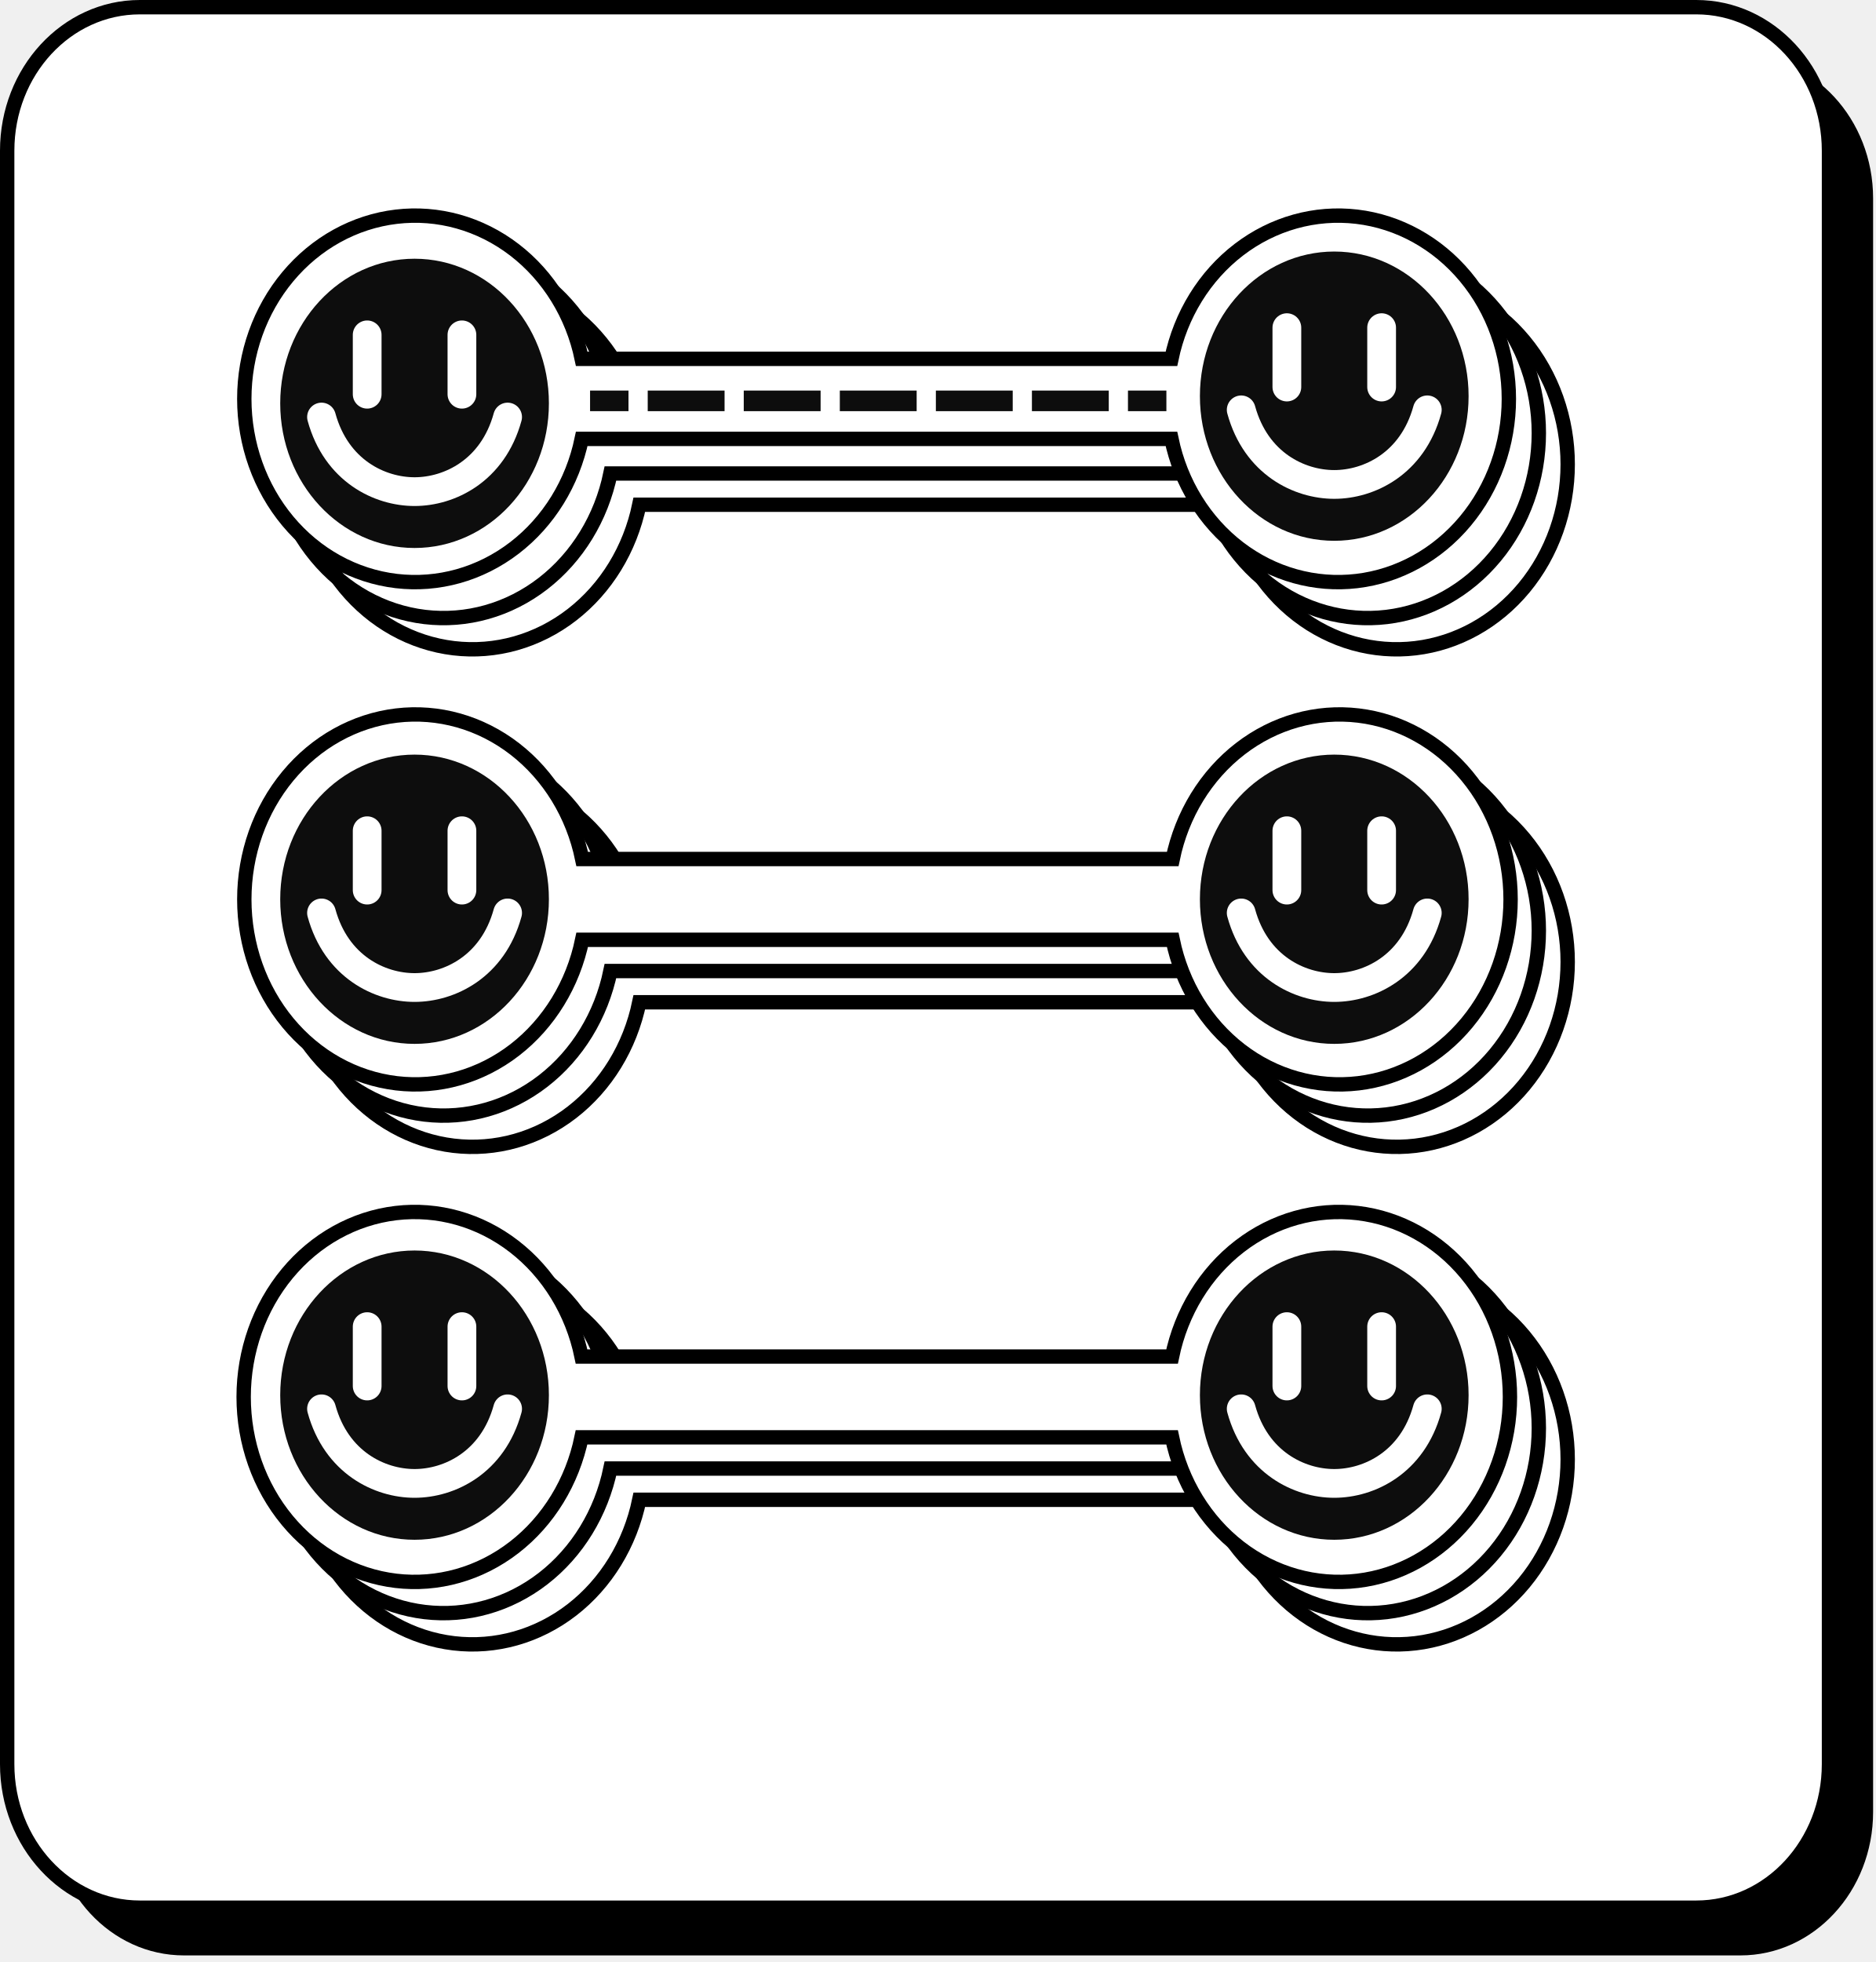
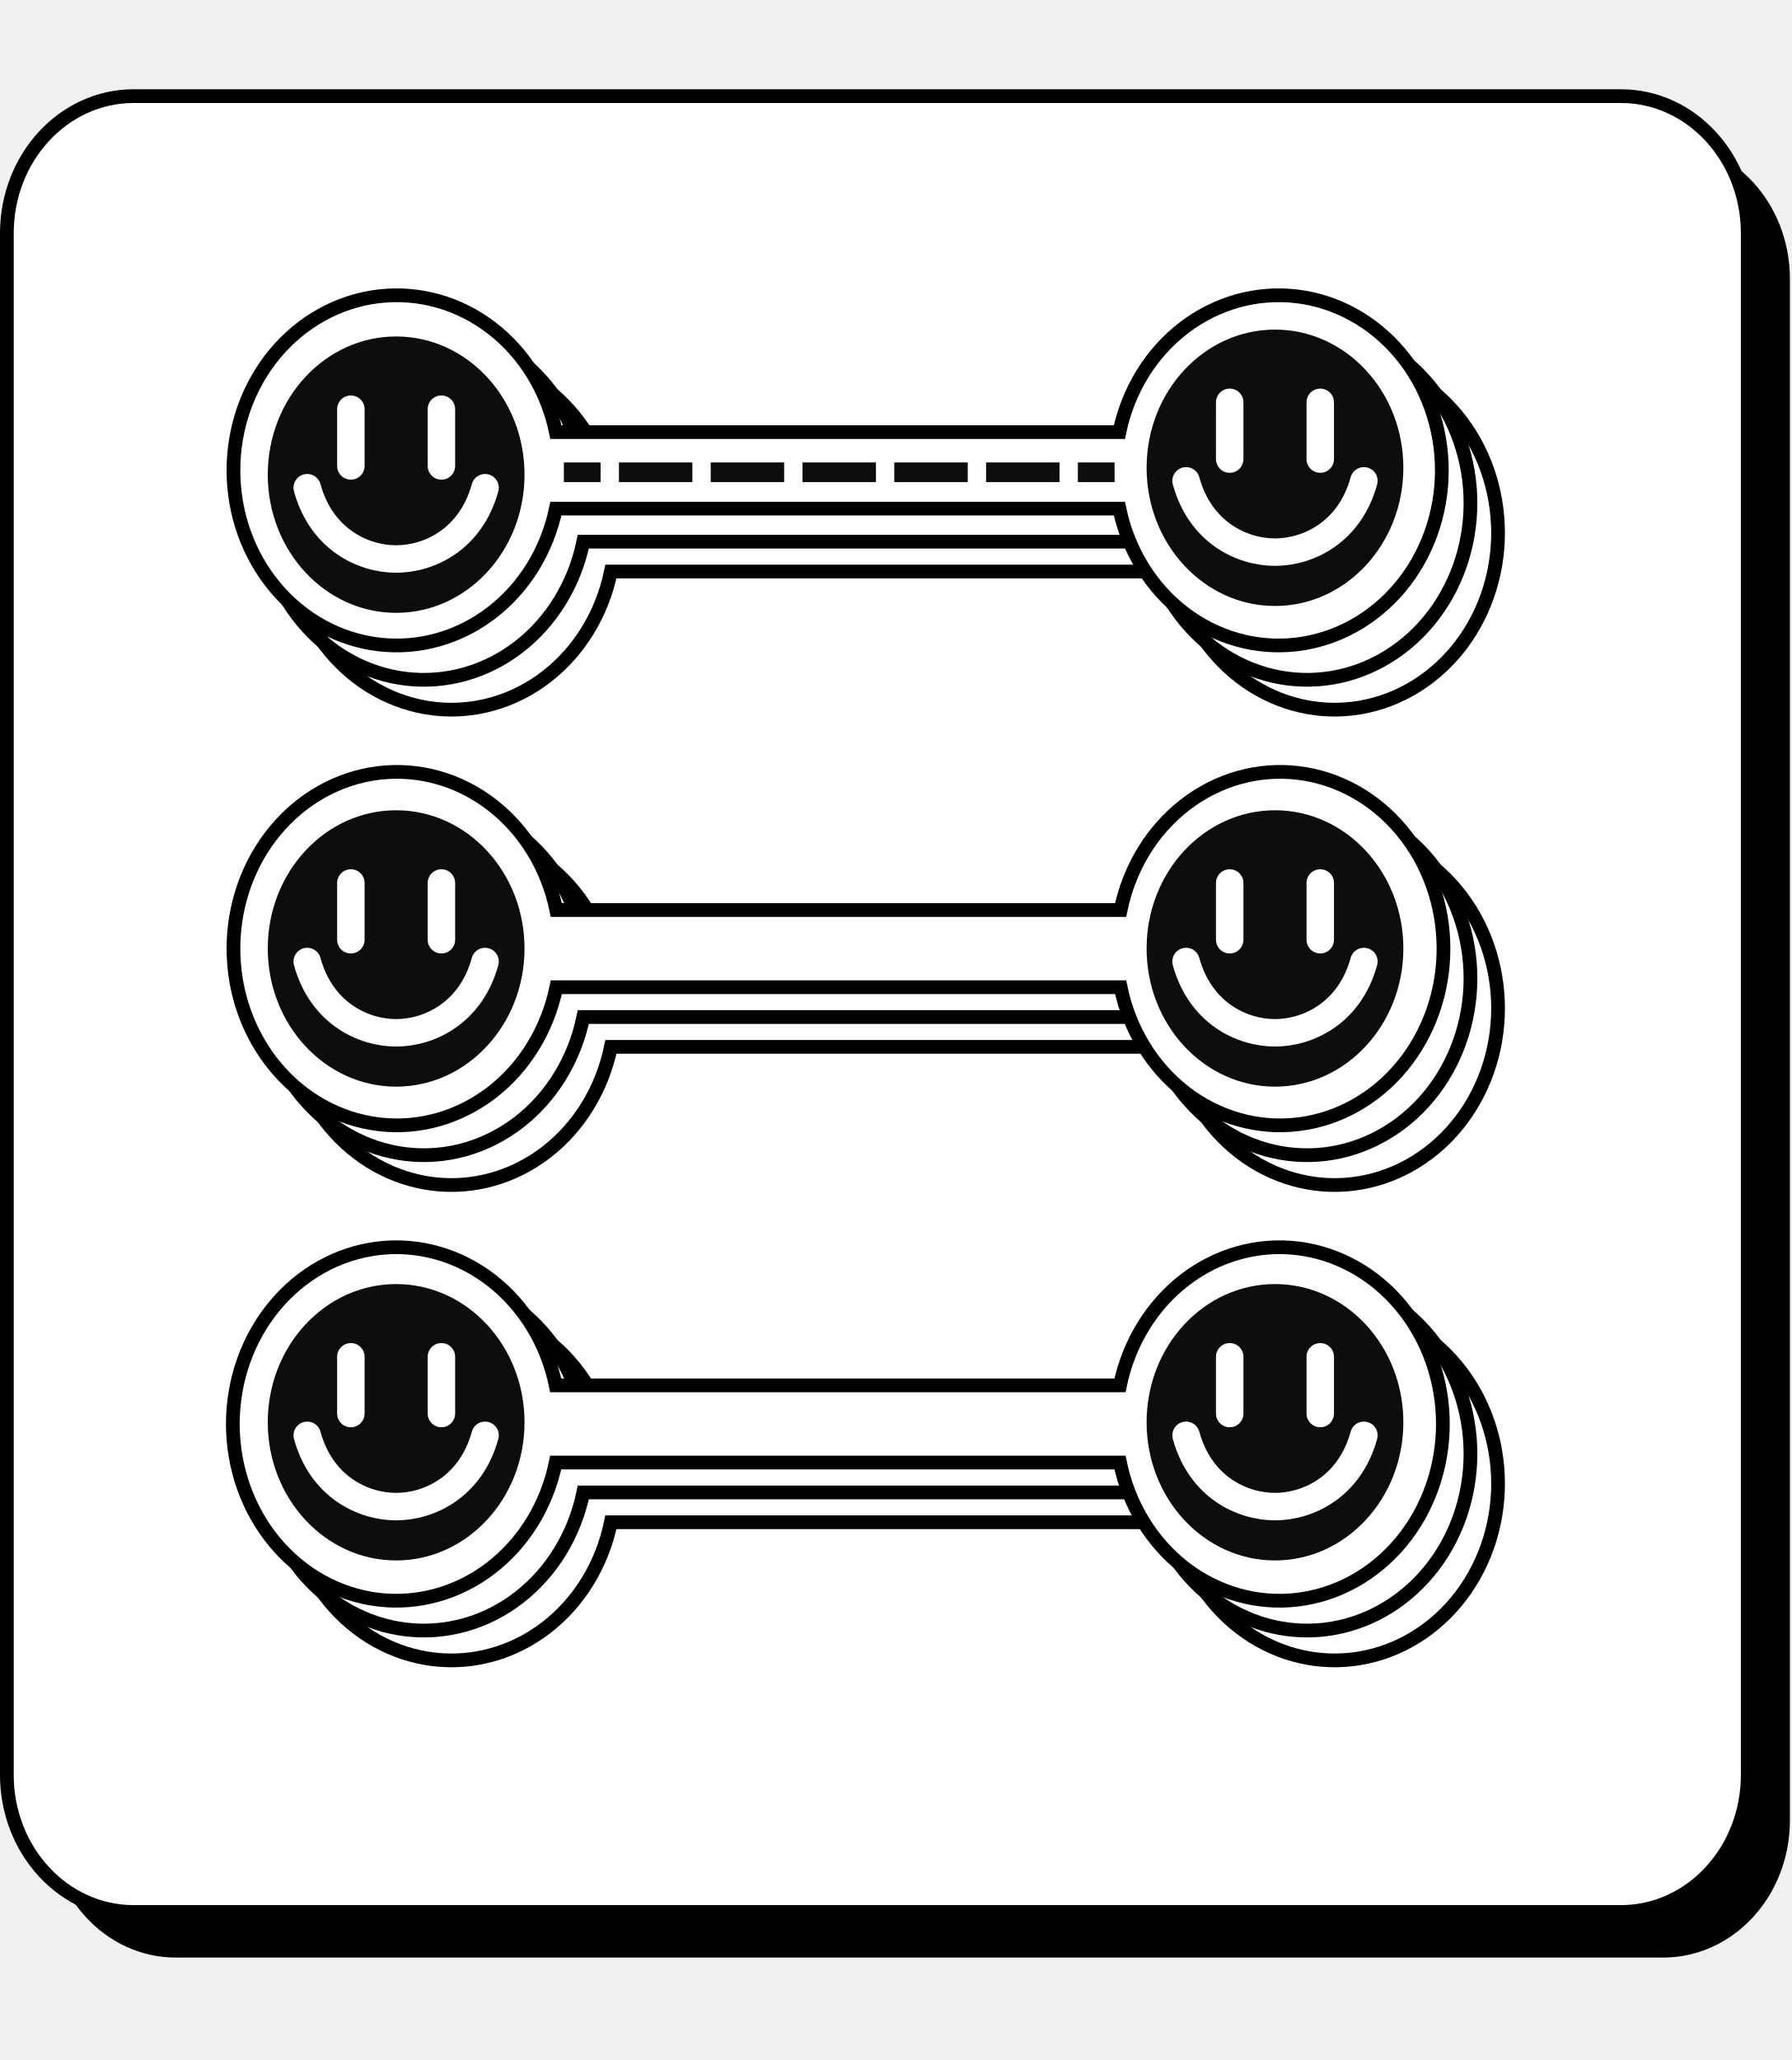
- <svg xmlns="http://www.w3.org/2000/svg" width="261" height="273" viewBox="0 0 261 273" fill="none">
-   <path d="M242.228 7.639H25.606C15.408 7.639 7.14 16.579 7.14 27.608V252.114C7.14 263.143 15.408 272.083 25.606 272.083H242.228C252.427 272.083 260.694 263.143 260.694 252.114V27.608C260.694 16.579 252.427 7.639 242.228 7.639Z" fill="black" />
-   <path d="M236.088 1H19.466C9.267 1 1 9.94 1 20.969V245.474C1 256.503 9.267 265.443 19.466 265.443H236.088C246.286 265.443 254.554 256.503 254.554 245.474V20.969C254.554 9.94 246.286 1 236.088 1Z" fill="white" stroke="black" stroke-width="2" stroke-miterlimit="10" />
-   <path d="M214.171 60.266C214.171 66.603 212.009 72.716 208.099 77.436C204.19 82.157 198.807 85.151 192.983 85.847C187.158 86.543 181.301 84.891 176.533 81.207C171.765 77.524 168.421 72.068 167.142 65.884H84.96C83.681 72.068 80.336 77.524 75.568 81.208C70.8 84.891 64.942 86.543 59.118 85.847C53.293 85.151 47.911 82.156 44.002 77.435C40.092 72.715 37.93 66.601 37.93 60.264C37.93 53.927 40.092 47.813 44.002 43.092C47.911 38.372 53.293 35.377 59.118 34.68C64.942 33.984 70.8 35.636 75.568 39.32C80.336 43.003 83.681 48.459 84.96 54.643H167.142C168.421 48.459 171.766 43.003 176.534 39.319C181.303 35.636 187.16 33.984 192.985 34.681C198.809 35.377 204.192 38.372 208.101 43.093C212.01 47.814 214.172 53.929 214.171 60.266Z" stroke="black" stroke-width="2" stroke-miterlimit="10" />
-   <path d="M218.189 64.611C218.188 70.948 216.026 77.062 212.117 81.782C208.207 86.502 202.825 89.497 197 90.193C191.176 90.889 185.319 89.237 180.551 85.553C175.783 81.87 172.439 76.413 171.159 70.23H88.978C87.698 76.414 84.354 81.87 79.586 85.553C74.817 89.237 68.96 90.889 63.136 90.193C57.311 89.497 51.929 86.501 48.019 81.781C44.11 77.06 41.948 70.946 41.948 64.609C41.948 58.272 44.11 52.158 48.019 47.437C51.929 42.717 57.311 39.722 63.136 39.026C68.96 38.329 74.817 39.981 79.586 43.665C84.354 47.348 87.698 52.804 88.978 58.988H171.159C172.439 52.804 175.783 47.348 180.552 43.664C185.32 39.981 191.178 38.329 197.002 39.026C202.827 39.722 208.209 42.718 212.119 47.439C216.028 52.16 218.189 58.274 218.189 64.611V64.611Z" stroke="black" stroke-width="2" stroke-miterlimit="10" />
-   <path d="M214.171 129.495C214.171 135.832 212.009 141.946 208.099 146.666C204.189 151.386 198.807 154.381 192.983 155.077C187.158 155.772 181.301 154.12 176.533 150.437C171.765 146.753 168.421 141.297 167.142 135.113H84.96C83.681 141.297 80.336 146.754 75.568 150.437C70.8 154.121 64.942 155.772 59.118 155.076C53.293 154.38 47.911 151.385 44.002 146.664C40.092 141.944 37.93 135.83 37.93 129.493C37.93 123.156 40.092 117.041 44.002 112.321C47.911 107.6 53.293 104.605 59.118 103.909C64.942 103.213 70.8 104.865 75.568 108.548C80.336 112.232 83.681 117.688 84.96 123.872H167.142C168.421 117.688 171.766 112.231 176.534 108.548C181.303 104.864 187.16 103.213 192.985 103.909C198.809 104.605 204.192 107.601 208.101 112.322C212.01 117.043 214.172 123.158 214.171 129.495Z" stroke="black" stroke-width="2" stroke-miterlimit="10" />
-   <path d="M218.189 133.841C218.188 140.178 216.026 146.291 212.117 151.012C208.207 155.732 202.825 158.726 197 159.422C191.176 160.118 185.319 158.466 180.551 154.783C175.783 151.099 172.439 145.643 171.159 139.459H88.978C87.698 145.643 84.354 151.099 79.586 154.783C74.817 158.466 68.96 160.118 63.136 159.422C57.311 158.726 51.929 155.731 48.019 151.01C44.11 146.29 41.948 140.176 41.948 133.839C41.948 127.502 44.11 121.388 48.019 116.667C51.929 111.946 57.311 108.951 63.136 108.255C68.96 107.559 74.817 109.211 79.586 112.894C84.354 116.578 87.698 122.034 88.978 128.218H171.159C172.439 122.034 175.783 116.578 180.552 112.894C185.32 109.211 191.178 107.559 197.002 108.255C202.827 108.952 208.209 111.947 212.119 116.668C216.028 121.389 218.189 127.504 218.189 133.841H218.189Z" stroke="black" stroke-width="2" stroke-miterlimit="10" />
-   <path d="M210.241 125.149C210.241 131.486 208.079 137.6 204.169 142.32C200.26 147.04 194.877 150.035 189.053 150.731C183.229 151.427 177.371 149.775 172.603 146.091C167.835 142.408 164.491 136.952 163.212 130.768H81.03C79.751 136.952 76.406 142.408 71.638 146.092C66.87 149.775 61.013 151.427 55.188 150.731C49.363 150.035 43.981 147.04 40.072 142.319C36.162 137.598 34.001 131.484 34.001 125.147C34.001 118.81 36.162 112.696 40.072 107.976C43.981 103.255 49.363 100.26 55.188 99.564C61.013 98.868 66.87 100.519 71.638 104.203C76.406 107.886 79.751 113.343 81.03 119.527H163.212C164.491 113.342 167.836 107.886 172.604 104.203C177.373 100.519 183.23 98.867 189.055 99.564C194.88 100.26 200.262 103.256 204.171 107.977C208.08 112.698 210.242 118.812 210.241 125.149Z" fill="white" stroke="black" stroke-width="2" stroke-miterlimit="10" />
-   <path d="M214.171 198.723C214.171 205.059 212.009 211.173 208.099 215.893C204.189 220.613 198.807 223.608 192.983 224.304C187.158 225 181.301 223.348 176.533 219.664C171.765 215.981 168.421 210.525 167.142 204.341H84.96C83.681 210.525 80.336 215.981 75.568 219.665C70.8 223.348 64.942 225 59.118 224.304C53.293 223.608 47.911 220.613 44.002 215.892C40.092 211.172 37.93 205.057 37.93 198.721C37.93 192.384 40.092 186.27 44.002 181.549C47.911 176.829 53.293 173.833 59.118 173.137C64.942 172.441 70.8 174.093 75.568 177.777C80.336 181.46 83.681 186.916 84.96 193.1H167.142C168.421 186.916 171.766 181.46 176.534 177.776C181.303 174.093 187.16 172.441 192.985 173.138C198.809 173.834 204.192 176.829 208.101 181.55C212.01 186.271 214.172 192.386 214.171 198.723Z" stroke="black" stroke-width="2" stroke-miterlimit="10" />
-   <path d="M218.189 203.069C218.188 209.406 216.026 215.519 212.117 220.24C208.207 224.96 202.825 227.954 197 228.65C191.176 229.346 185.319 227.694 180.551 224.011C175.783 220.327 172.439 214.871 171.159 208.687H88.978C87.698 214.871 84.354 220.327 79.586 224.011C74.817 227.694 68.96 229.346 63.136 228.65C57.311 227.954 51.929 224.959 48.019 220.238C44.11 215.518 41.948 209.404 41.948 203.067C41.948 196.73 44.11 190.616 48.019 185.895C51.929 181.175 57.311 178.18 63.136 177.484C68.96 176.788 74.817 178.439 79.586 182.123C84.354 185.806 87.698 191.262 88.978 197.446H171.159C172.439 191.262 175.783 185.806 180.552 182.123C185.32 178.439 191.178 176.788 197.002 177.484C202.827 178.18 208.209 181.176 212.119 185.897C216.028 190.618 218.189 196.732 218.189 203.069V203.069Z" stroke="black" stroke-width="2" stroke-miterlimit="10" />
-   <path d="M210.151 194.378C210.151 200.715 207.989 206.829 204.079 211.549C200.17 216.269 194.787 219.264 188.963 219.96C183.139 220.656 177.282 219.003 172.514 215.32C167.745 211.636 164.401 206.18 163.122 199.997H80.94C79.661 206.181 76.317 211.637 71.548 215.32C66.78 219.004 60.923 220.656 55.098 219.96C49.274 219.263 43.891 216.268 39.982 211.548C36.072 206.827 33.911 200.713 33.911 194.376C33.911 188.039 36.072 181.925 39.982 177.204C43.891 172.484 49.274 169.488 55.098 168.792C60.923 168.096 66.78 169.748 71.548 173.432C76.317 177.115 79.661 182.571 80.94 188.755H163.122C164.402 182.571 167.746 177.115 172.514 173.431C177.283 169.748 183.14 168.096 188.965 168.792C194.79 169.489 200.172 172.484 204.081 177.205C207.991 181.926 210.152 188.041 210.151 194.378Z" fill="white" stroke="black" stroke-width="2" stroke-miterlimit="10" />
-   <path d="M210 55.502C210 61.78 207.84 67.837 203.936 72.513C200.032 77.189 194.657 80.156 188.841 80.846C183.024 81.535 177.175 79.898 172.414 76.249C167.652 72.6 164.313 67.195 163.035 61.068H80.966C79.688 67.195 76.348 72.6 71.586 76.249C66.824 79.899 60.975 81.535 55.158 80.846C49.342 80.156 43.967 77.189 40.063 72.512C36.159 67.835 34 61.778 34 55.5C34 49.222 36.159 43.165 40.063 38.488C43.967 33.811 49.342 30.844 55.158 30.154C60.975 29.465 66.824 31.101 71.586 34.751C76.348 38.4 79.688 43.805 80.966 49.932H163.035C164.313 43.805 167.652 38.399 172.414 34.75C177.176 31.101 183.026 29.465 188.843 30.154C194.659 30.844 200.034 33.812 203.938 38.489C207.842 43.166 210.001 49.224 210 55.502V55.502Z" fill="white" stroke="black" stroke-width="2" stroke-miterlimit="10" />
-   <rect x="82.125" y="54.345" width="5.347" height="2.866" fill="#0D0D0D" />
-   <rect x="156.988" y="54.345" width="5.347" height="2.866" fill="#0D0D0D" />
-   <rect x="90.148" y="54.345" width="10.695" height="2.866" fill="#0D0D0D" />
-   <rect x="103.514" y="54.345" width="10.695" height="2.866" fill="#0D0D0D" />
-   <rect x="116.884" y="54.345" width="10.695" height="2.866" fill="#0D0D0D" />
-   <rect x="130.252" y="54.345" width="10.695" height="2.866" fill="#0D0D0D" />
-   <rect x="143.62" y="54.345" width="10.695" height="2.866" fill="#0D0D0D" />
-   <path d="M57.698 76.249C68.024 76.249 76.395 67.239 76.395 56.124C76.395 45.01 68.024 36 57.698 36C47.371 36 39 45.01 39 56.124C39 67.239 47.371 76.249 57.698 76.249Z" fill="#0D0D0D" />
-   <path d="M51.102 46.592V54.854" stroke="white" stroke-width="4" stroke-miterlimit="10" stroke-linecap="round" />
-   <path d="M64.29 46.592V54.854" stroke="white" stroke-width="4" stroke-miterlimit="10" stroke-linecap="round" />
-   <path d="M70.648 58.028C68.584 65.541 62.526 68.408 57.697 68.408C52.868 68.408 46.81 65.541 44.747 58.028" stroke="white" stroke-width="4" stroke-miterlimit="10" stroke-linecap="round" />
-   <path d="M185.698 75.249C196.024 75.249 204.395 66.239 204.395 55.124C204.395 44.01 196.024 35 185.698 35C175.371 35 167 44.01 167 55.124C167 66.239 175.371 75.249 185.698 75.249Z" fill="#0D0D0D" />
-   <path d="M179.103 45.592V53.854" stroke="white" stroke-width="4" stroke-miterlimit="10" stroke-linecap="round" />
-   <path d="M192.291 45.592V53.854" stroke="white" stroke-width="4" stroke-miterlimit="10" stroke-linecap="round" />
-   <path d="M198.648 57.028C196.584 64.541 190.526 67.408 185.697 67.408C180.868 67.408 174.81 64.541 172.747 57.028" stroke="white" stroke-width="4" stroke-miterlimit="10" stroke-linecap="round" />
-   <path d="M57.698 145.249C68.024 145.249 76.395 136.239 76.395 125.125C76.395 114.01 68.024 105 57.698 105C47.371 105 39 114.01 39 125.125C39 136.239 47.371 145.249 57.698 145.249Z" fill="#0D0D0D" />
-   <path d="M51.102 115.592V123.854" stroke="white" stroke-width="4" stroke-miterlimit="10" stroke-linecap="round" />
-   <path d="M64.29 115.592V123.854" stroke="white" stroke-width="4" stroke-miterlimit="10" stroke-linecap="round" />
-   <path d="M70.648 127.028C68.584 134.541 62.526 137.408 57.697 137.408C52.868 137.408 46.81 134.541 44.747 127.028" stroke="white" stroke-width="4" stroke-miterlimit="10" stroke-linecap="round" />
-   <path d="M185.698 145.249C196.024 145.249 204.395 136.239 204.395 125.125C204.395 114.01 196.024 105 185.698 105C175.371 105 167 114.01 167 125.125C167 136.239 175.371 145.249 185.698 145.249Z" fill="#0D0D0D" />
-   <path d="M179.103 115.592V123.854" stroke="white" stroke-width="4" stroke-miterlimit="10" stroke-linecap="round" />
-   <path d="M192.291 115.592V123.854" stroke="white" stroke-width="4" stroke-miterlimit="10" stroke-linecap="round" />
-   <path d="M198.648 127.028C196.584 134.541 190.526 137.408 185.697 137.408C180.868 137.408 174.81 134.541 172.747 127.028" stroke="white" stroke-width="4" stroke-miterlimit="10" stroke-linecap="round" />
-   <path d="M185.698 214.249C196.024 214.249 204.395 205.239 204.395 194.125C204.395 183.01 196.024 174 185.698 174C175.371 174 167 183.01 167 194.125C167 205.239 175.371 214.249 185.698 214.249Z" fill="#0D0D0D" />
-   <path d="M179.103 184.592V192.854" stroke="white" stroke-width="4" stroke-miterlimit="10" stroke-linecap="round" />
-   <path d="M192.291 184.592V192.854" stroke="white" stroke-width="4" stroke-miterlimit="10" stroke-linecap="round" />
-   <path d="M198.648 196.028C196.584 203.541 190.526 206.408 185.697 206.408C180.868 206.408 174.81 203.541 172.747 196.028" stroke="white" stroke-width="4" stroke-miterlimit="10" stroke-linecap="round" />
-   <path d="M57.698 214.249C68.024 214.249 76.395 205.239 76.395 194.125C76.395 183.01 68.024 174 57.698 174C47.371 174 39 183.01 39 194.125C39 205.239 47.371 214.249 57.698 214.249Z" fill="#0D0D0D" />
-   <path d="M51.102 184.592V192.854" stroke="white" stroke-width="4" stroke-miterlimit="10" stroke-linecap="round" />
-   <path d="M64.29 184.592V192.854" stroke="white" stroke-width="4" stroke-miterlimit="10" stroke-linecap="round" />
-   <path d="M70.648 196.028C68.584 203.541 62.526 206.408 57.697 206.408C52.868 206.408 46.81 203.541 44.747 196.028" stroke="white" stroke-width="4" stroke-miterlimit="10" stroke-linecap="round" />
+ <svg xmlns="http://www.w3.org/2000/svg" width="261" height="300" viewBox="0 0 261 300" fill="none">
+   <path d="M242.228 20.639H25.606C15.408 20.639 7.14 29.579 7.14 40.608V265.114C7.14 276.143 15.408 285.083 25.606 285.083H242.228C252.427 285.083 260.694 276.143 260.694 265.114V40.608C260.694 29.579 252.427 20.639 242.228 20.639Z" fill="black" />
+   <path d="M236.088 14H19.466C9.267 14 1 22.94 1 33.969V258.474C1 269.503 9.267 278.443 19.466 278.443H236.088C246.286 278.443 254.554 269.503 254.554 258.474V33.969C254.554 22.94 246.286 14 236.088 14Z" fill="white" stroke="black" stroke-width="2" stroke-miterlimit="10" />
+   <path d="M214.171 73.266C214.171 79.603 212.009 85.716 208.099 90.436C204.19 95.157 198.807 98.151 192.983 98.847C187.158 99.543 181.301 97.891 176.533 94.207C171.765 90.524 168.421 85.068 167.142 78.884H84.96C83.681 85.068 80.336 90.524 75.568 94.208C70.8 97.891 64.942 99.543 59.118 98.847C53.293 98.151 47.911 95.156 44.002 90.435C40.092 85.715 37.93 79.601 37.93 73.264C37.93 66.927 40.092 60.813 44.002 56.092C47.911 51.372 53.293 48.377 59.118 47.68C64.942 46.984 70.8 48.636 75.568 52.32C80.336 56.003 83.681 61.459 84.96 67.643H167.142C168.421 61.459 171.766 56.003 176.534 52.319C181.303 48.636 187.16 46.984 192.985 47.681C198.809 48.377 204.192 51.372 208.101 56.093C212.01 60.814 214.172 66.929 214.171 73.266Z" stroke="black" stroke-width="2" stroke-miterlimit="10" />
+   <path d="M218.189 77.611C218.188 83.948 216.026 90.062 212.117 94.782C208.207 99.502 202.825 102.497 197 103.193C191.176 103.889 185.319 102.237 180.551 98.553C175.783 94.87 172.439 89.414 171.159 83.23H88.978C87.698 89.414 84.354 94.87 79.586 98.553C74.817 102.237 68.96 103.889 63.136 103.193C57.311 102.497 51.929 99.501 48.019 94.781C44.11 90.06 41.948 83.946 41.948 77.609C41.948 71.272 44.11 65.158 48.019 60.437C51.929 55.717 57.311 52.722 63.136 52.026C68.96 51.329 74.817 52.981 79.586 56.665C84.354 60.348 87.698 65.805 88.978 71.989H171.159C172.439 65.804 175.783 60.348 180.552 56.665C185.32 52.981 191.178 51.329 197.002 52.026C202.827 52.722 208.209 55.718 212.119 60.439C216.028 65.16 218.189 71.274 218.189 77.611V77.611Z" stroke="black" stroke-width="2" stroke-miterlimit="10" />
+   <path d="M214.171 142.495C214.171 148.832 212.009 154.946 208.099 159.666C204.189 164.386 198.807 167.381 192.983 168.077C187.158 168.772 181.301 167.12 176.533 163.437C171.765 159.753 168.421 154.297 167.142 148.113H84.96C83.681 154.297 80.336 159.754 75.568 163.437C70.8 167.121 64.942 168.772 59.118 168.076C53.293 167.38 47.911 164.385 44.002 159.664C40.092 154.944 37.93 148.83 37.93 142.493C37.93 136.156 40.092 130.041 44.002 125.321C47.911 120.6 53.293 117.605 59.118 116.909C64.942 116.213 70.8 117.865 75.568 121.548C80.336 125.232 83.681 130.688 84.96 136.872H167.142C168.421 130.688 171.766 125.231 176.534 121.548C181.303 117.864 187.16 116.213 192.985 116.909C198.809 117.605 204.192 120.601 208.101 125.322C212.01 130.043 214.172 136.158 214.171 142.495Z" stroke="black" stroke-width="2" stroke-miterlimit="10" />
+   <path d="M218.189 146.841C218.188 153.178 216.026 159.291 212.117 164.012C208.207 168.732 202.825 171.726 197 172.422C191.176 173.118 185.319 171.466 180.551 167.783C175.783 164.099 172.439 158.643 171.159 152.459H88.978C87.698 158.643 84.354 164.099 79.586 167.783C74.817 171.466 68.96 173.118 63.136 172.422C57.311 171.726 51.929 168.731 48.019 164.01C44.11 159.29 41.948 153.176 41.948 146.839C41.948 140.502 44.11 134.388 48.019 129.667C51.929 124.946 57.311 121.951 63.136 121.255C68.96 120.559 74.817 122.211 79.586 125.894C84.354 129.578 87.698 135.034 88.978 141.218H171.159C172.439 135.034 175.783 129.578 180.552 125.894C185.32 122.211 191.178 120.559 197.002 121.255C202.827 121.952 208.209 124.947 212.119 129.668C216.028 134.389 218.189 140.504 218.189 146.841H218.189Z" stroke="black" stroke-width="2" stroke-miterlimit="10" />
+   <path d="M210.241 138.149C210.241 144.486 208.079 150.6 204.169 155.32C200.26 160.04 194.877 163.035 189.053 163.731C183.229 164.427 177.371 162.775 172.603 159.091C167.835 155.408 164.491 149.952 163.212 143.768H81.03C79.751 149.952 76.406 155.408 71.638 159.092C66.87 162.775 61.013 164.427 55.188 163.731C49.363 163.035 43.981 160.04 40.072 155.319C36.162 150.598 34.001 144.484 34.001 138.147C34.001 131.81 36.162 125.696 40.072 120.976C43.981 116.255 49.363 113.26 55.188 112.564C61.013 111.868 66.87 113.519 71.638 117.203C76.406 120.886 79.751 126.343 81.03 132.527H163.212C164.491 126.342 167.836 120.886 172.604 117.203C177.373 113.519 183.23 111.867 189.055 112.564C194.88 113.26 200.262 116.256 204.171 120.977C208.08 125.698 210.242 131.812 210.241 138.149Z" fill="white" stroke="black" stroke-width="2" stroke-miterlimit="10" />
+   <path d="M214.171 211.723C214.171 218.059 212.009 224.173 208.099 228.893C204.189 233.613 198.807 236.608 192.983 237.304C187.158 238 181.301 236.348 176.533 232.664C171.765 228.981 168.421 223.525 167.142 217.341H84.96C83.681 223.525 80.336 228.981 75.568 232.665C70.8 236.348 64.942 238 59.118 237.304C53.293 236.608 47.911 233.613 44.002 228.892C40.092 224.172 37.93 218.057 37.93 211.721C37.93 205.384 40.092 199.27 44.002 194.549C47.911 189.829 53.293 186.833 59.118 186.137C64.942 185.441 70.8 187.093 75.568 190.777C80.336 194.46 83.681 199.916 84.96 206.1H167.142C168.421 199.916 171.766 194.46 176.534 190.776C181.303 187.093 187.16 185.441 192.985 186.138C198.809 186.834 204.192 189.829 208.101 194.55C212.01 199.271 214.172 205.386 214.171 211.723Z" stroke="black" stroke-width="2" stroke-miterlimit="10" />
+   <path d="M218.189 216.069C218.188 222.406 216.026 228.519 212.117 233.24C208.207 237.96 202.825 240.954 197 241.65C191.176 242.346 185.319 240.694 180.551 237.011C175.783 233.327 172.439 227.871 171.159 221.687H88.978C87.698 227.871 84.354 233.327 79.586 237.011C74.817 240.694 68.96 242.346 63.136 241.65C57.311 240.954 51.929 237.959 48.019 233.238C44.11 228.518 41.948 222.404 41.948 216.067C41.948 209.73 44.11 203.616 48.019 198.895C51.929 194.175 57.311 191.18 63.136 190.484C68.96 189.788 74.817 191.439 79.586 195.123C84.354 198.806 87.698 204.262 88.978 210.446H171.159C172.439 204.262 175.783 198.806 180.552 195.123C185.32 191.439 191.178 189.788 197.002 190.484C202.827 191.18 208.209 194.176 212.119 198.897C216.028 203.618 218.189 209.732 218.189 216.069V216.069Z" stroke="black" stroke-width="2" stroke-miterlimit="10" />
+   <path d="M210.151 207.378C210.151 213.715 207.989 219.829 204.079 224.549C200.17 229.269 194.787 232.264 188.963 232.96C183.139 233.655 177.282 232.003 172.514 228.32C167.745 224.636 164.401 219.18 163.122 212.996H80.94C79.661 219.181 76.317 224.637 71.548 228.32C66.78 232.004 60.923 233.656 55.098 232.959C49.274 232.263 43.891 229.268 39.982 224.548C36.072 219.827 33.911 213.713 33.911 207.376C33.911 201.039 36.072 194.925 39.982 190.204C43.891 185.483 49.274 182.488 55.098 181.792C60.923 181.096 66.78 182.748 71.548 186.432C76.317 190.115 79.661 195.571 80.94 201.755H163.122C164.402 195.571 167.746 190.115 172.514 186.431C177.283 182.748 183.14 181.096 188.965 181.792C194.79 182.489 200.172 185.484 204.081 190.205C207.991 194.926 210.152 201.041 210.151 207.378Z" fill="white" stroke="black" stroke-width="2" stroke-miterlimit="10" />
+   <path d="M210 68.502C210 74.78 207.84 80.837 203.936 85.513C200.032 90.189 194.657 93.156 188.841 93.846C183.024 94.535 177.175 92.898 172.414 89.249C167.652 85.6 164.313 80.195 163.035 74.068H80.966C79.688 80.195 76.348 85.6 71.586 89.249C66.824 92.899 60.975 94.535 55.158 93.846C49.342 93.156 43.967 90.189 40.063 85.512C36.159 80.835 34 74.778 34 68.5C34 62.222 36.159 56.165 40.063 51.488C43.967 46.811 49.342 43.844 55.158 43.154C60.975 42.465 66.824 44.101 71.586 47.751C76.348 51.4 79.688 56.805 80.966 62.932H163.035C164.313 56.805 167.652 51.399 172.414 47.75C177.176 44.101 183.026 42.465 188.843 43.154C194.659 43.844 200.034 46.812 203.938 51.489C207.842 56.166 210.001 62.224 210 68.502V68.502Z" fill="white" stroke="black" stroke-width="2" stroke-miterlimit="10" />
+   <rect x="82.125" y="67.345" width="5.347" height="2.866" fill="#0D0D0D" />
+   <rect x="156.988" y="67.345" width="5.347" height="2.866" fill="#0D0D0D" />
+   <rect x="90.148" y="67.345" width="10.695" height="2.866" fill="#0D0D0D" />
+   <rect x="103.514" y="67.345" width="10.695" height="2.866" fill="#0D0D0D" />
+   <rect x="116.884" y="67.345" width="10.695" height="2.866" fill="#0D0D0D" />
+   <rect x="130.252" y="67.345" width="10.695" height="2.866" fill="#0D0D0D" />
+   <rect x="143.62" y="67.345" width="10.695" height="2.866" fill="#0D0D0D" />
+   <path d="M57.698 89.249C68.024 89.249 76.395 80.239 76.395 69.124C76.395 58.01 68.024 49 57.698 49C47.371 49 39 58.01 39 69.124C39 80.239 47.371 89.249 57.698 89.249Z" fill="#0D0D0D" />
+   <path d="M51.102 59.592V67.854" stroke="white" stroke-width="4" stroke-miterlimit="10" stroke-linecap="round" />
+   <path d="M64.29 59.592V67.854" stroke="white" stroke-width="4" stroke-miterlimit="10" stroke-linecap="round" />
+   <path d="M70.648 71.028C68.584 78.541 62.526 81.408 57.697 81.408C52.868 81.408 46.81 78.541 44.747 71.028" stroke="white" stroke-width="4" stroke-miterlimit="10" stroke-linecap="round" />
+   <path d="M185.698 88.249C196.024 88.249 204.395 79.239 204.395 68.124C204.395 57.01 196.024 48 185.698 48C175.371 48 167 57.01 167 68.124C167 79.239 175.371 88.249 185.698 88.249Z" fill="#0D0D0D" />
+   <path d="M179.103 58.592V66.854" stroke="white" stroke-width="4" stroke-miterlimit="10" stroke-linecap="round" />
+   <path d="M192.291 58.592V66.854" stroke="white" stroke-width="4" stroke-miterlimit="10" stroke-linecap="round" />
+   <path d="M198.648 70.028C196.584 77.541 190.526 80.408 185.697 80.408C180.868 80.408 174.81 77.541 172.747 70.028" stroke="white" stroke-width="4" stroke-miterlimit="10" stroke-linecap="round" />
+   <path d="M57.698 158.249C68.024 158.249 76.395 149.239 76.395 138.125C76.395 127.01 68.024 118 57.698 118C47.371 118 39 127.01 39 138.125C39 149.239 47.371 158.249 57.698 158.249Z" fill="#0D0D0D" />
+   <path d="M51.102 128.592V136.854" stroke="white" stroke-width="4" stroke-miterlimit="10" stroke-linecap="round" />
+   <path d="M64.29 128.592V136.854" stroke="white" stroke-width="4" stroke-miterlimit="10" stroke-linecap="round" />
+   <path d="M70.648 140.028C68.584 147.541 62.526 150.408 57.697 150.408C52.868 150.408 46.81 147.541 44.747 140.028" stroke="white" stroke-width="4" stroke-miterlimit="10" stroke-linecap="round" />
+   <path d="M185.698 158.249C196.024 158.249 204.395 149.239 204.395 138.125C204.395 127.01 196.024 118 185.698 118C175.371 118 167 127.01 167 138.125C167 149.239 175.371 158.249 185.698 158.249Z" fill="#0D0D0D" />
+   <path d="M179.103 128.592V136.854" stroke="white" stroke-width="4" stroke-miterlimit="10" stroke-linecap="round" />
+   <path d="M192.291 128.592V136.854" stroke="white" stroke-width="4" stroke-miterlimit="10" stroke-linecap="round" />
+   <path d="M198.648 140.028C196.584 147.541 190.526 150.408 185.697 150.408C180.868 150.408 174.81 147.541 172.747 140.028" stroke="white" stroke-width="4" stroke-miterlimit="10" stroke-linecap="round" />
+   <path d="M185.698 227.249C196.024 227.249 204.395 218.239 204.395 207.125C204.395 196.01 196.024 187 185.698 187C175.371 187 167 196.01 167 207.125C167 218.239 175.371 227.249 185.698 227.249Z" fill="#0D0D0D" />
+   <path d="M179.103 197.592V205.854" stroke="white" stroke-width="4" stroke-miterlimit="10" stroke-linecap="round" />
+   <path d="M192.291 197.592V205.854" stroke="white" stroke-width="4" stroke-miterlimit="10" stroke-linecap="round" />
+   <path d="M198.648 209.028C196.584 216.541 190.526 219.408 185.697 219.408C180.868 219.408 174.81 216.541 172.747 209.028" stroke="white" stroke-width="4" stroke-miterlimit="10" stroke-linecap="round" />
+   <path d="M57.698 227.249C68.024 227.249 76.395 218.239 76.395 207.125C76.395 196.01 68.024 187 57.698 187C47.371 187 39 196.01 39 207.125C39 218.239 47.371 227.249 57.698 227.249Z" fill="#0D0D0D" />
+   <path d="M51.102 197.592V205.854" stroke="white" stroke-width="4" stroke-miterlimit="10" stroke-linecap="round" />
+   <path d="M64.29 197.592V205.854" stroke="white" stroke-width="4" stroke-miterlimit="10" stroke-linecap="round" />
+   <path d="M70.648 209.028C68.584 216.541 62.526 219.408 57.697 219.408C52.868 219.408 46.81 216.541 44.747 209.028" stroke="white" stroke-width="4" stroke-miterlimit="10" stroke-linecap="round" />
</svg>
